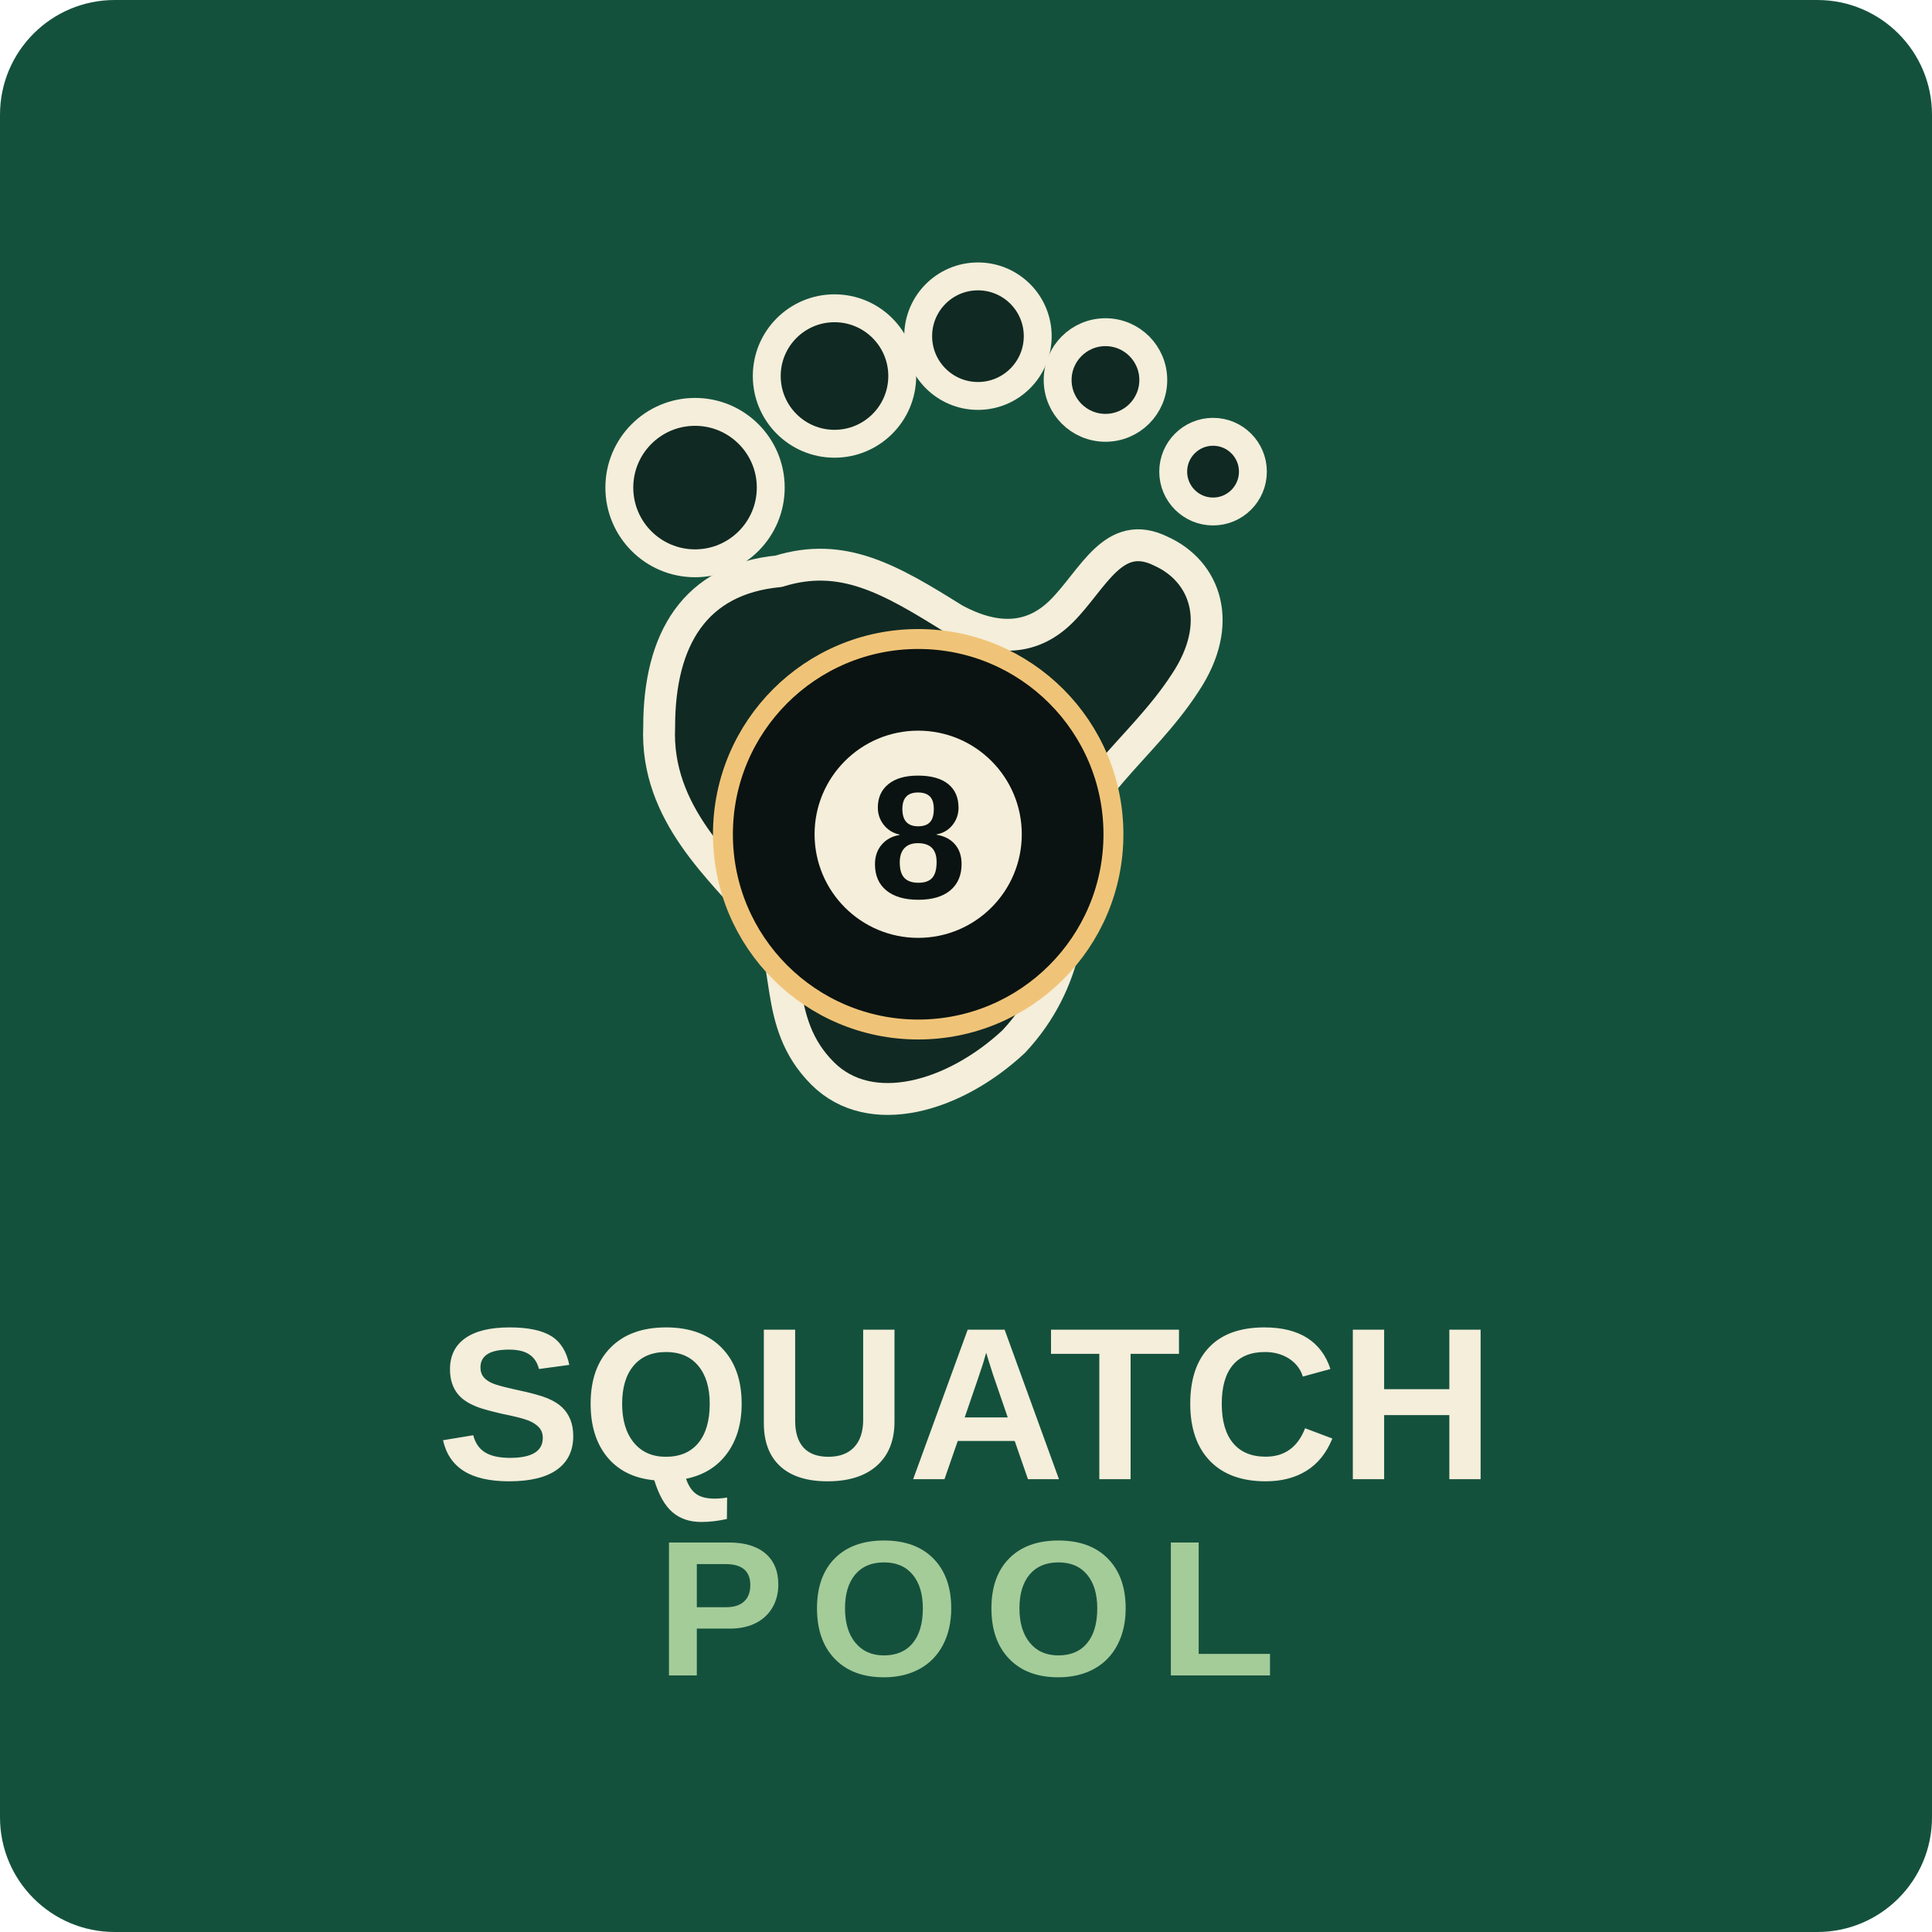
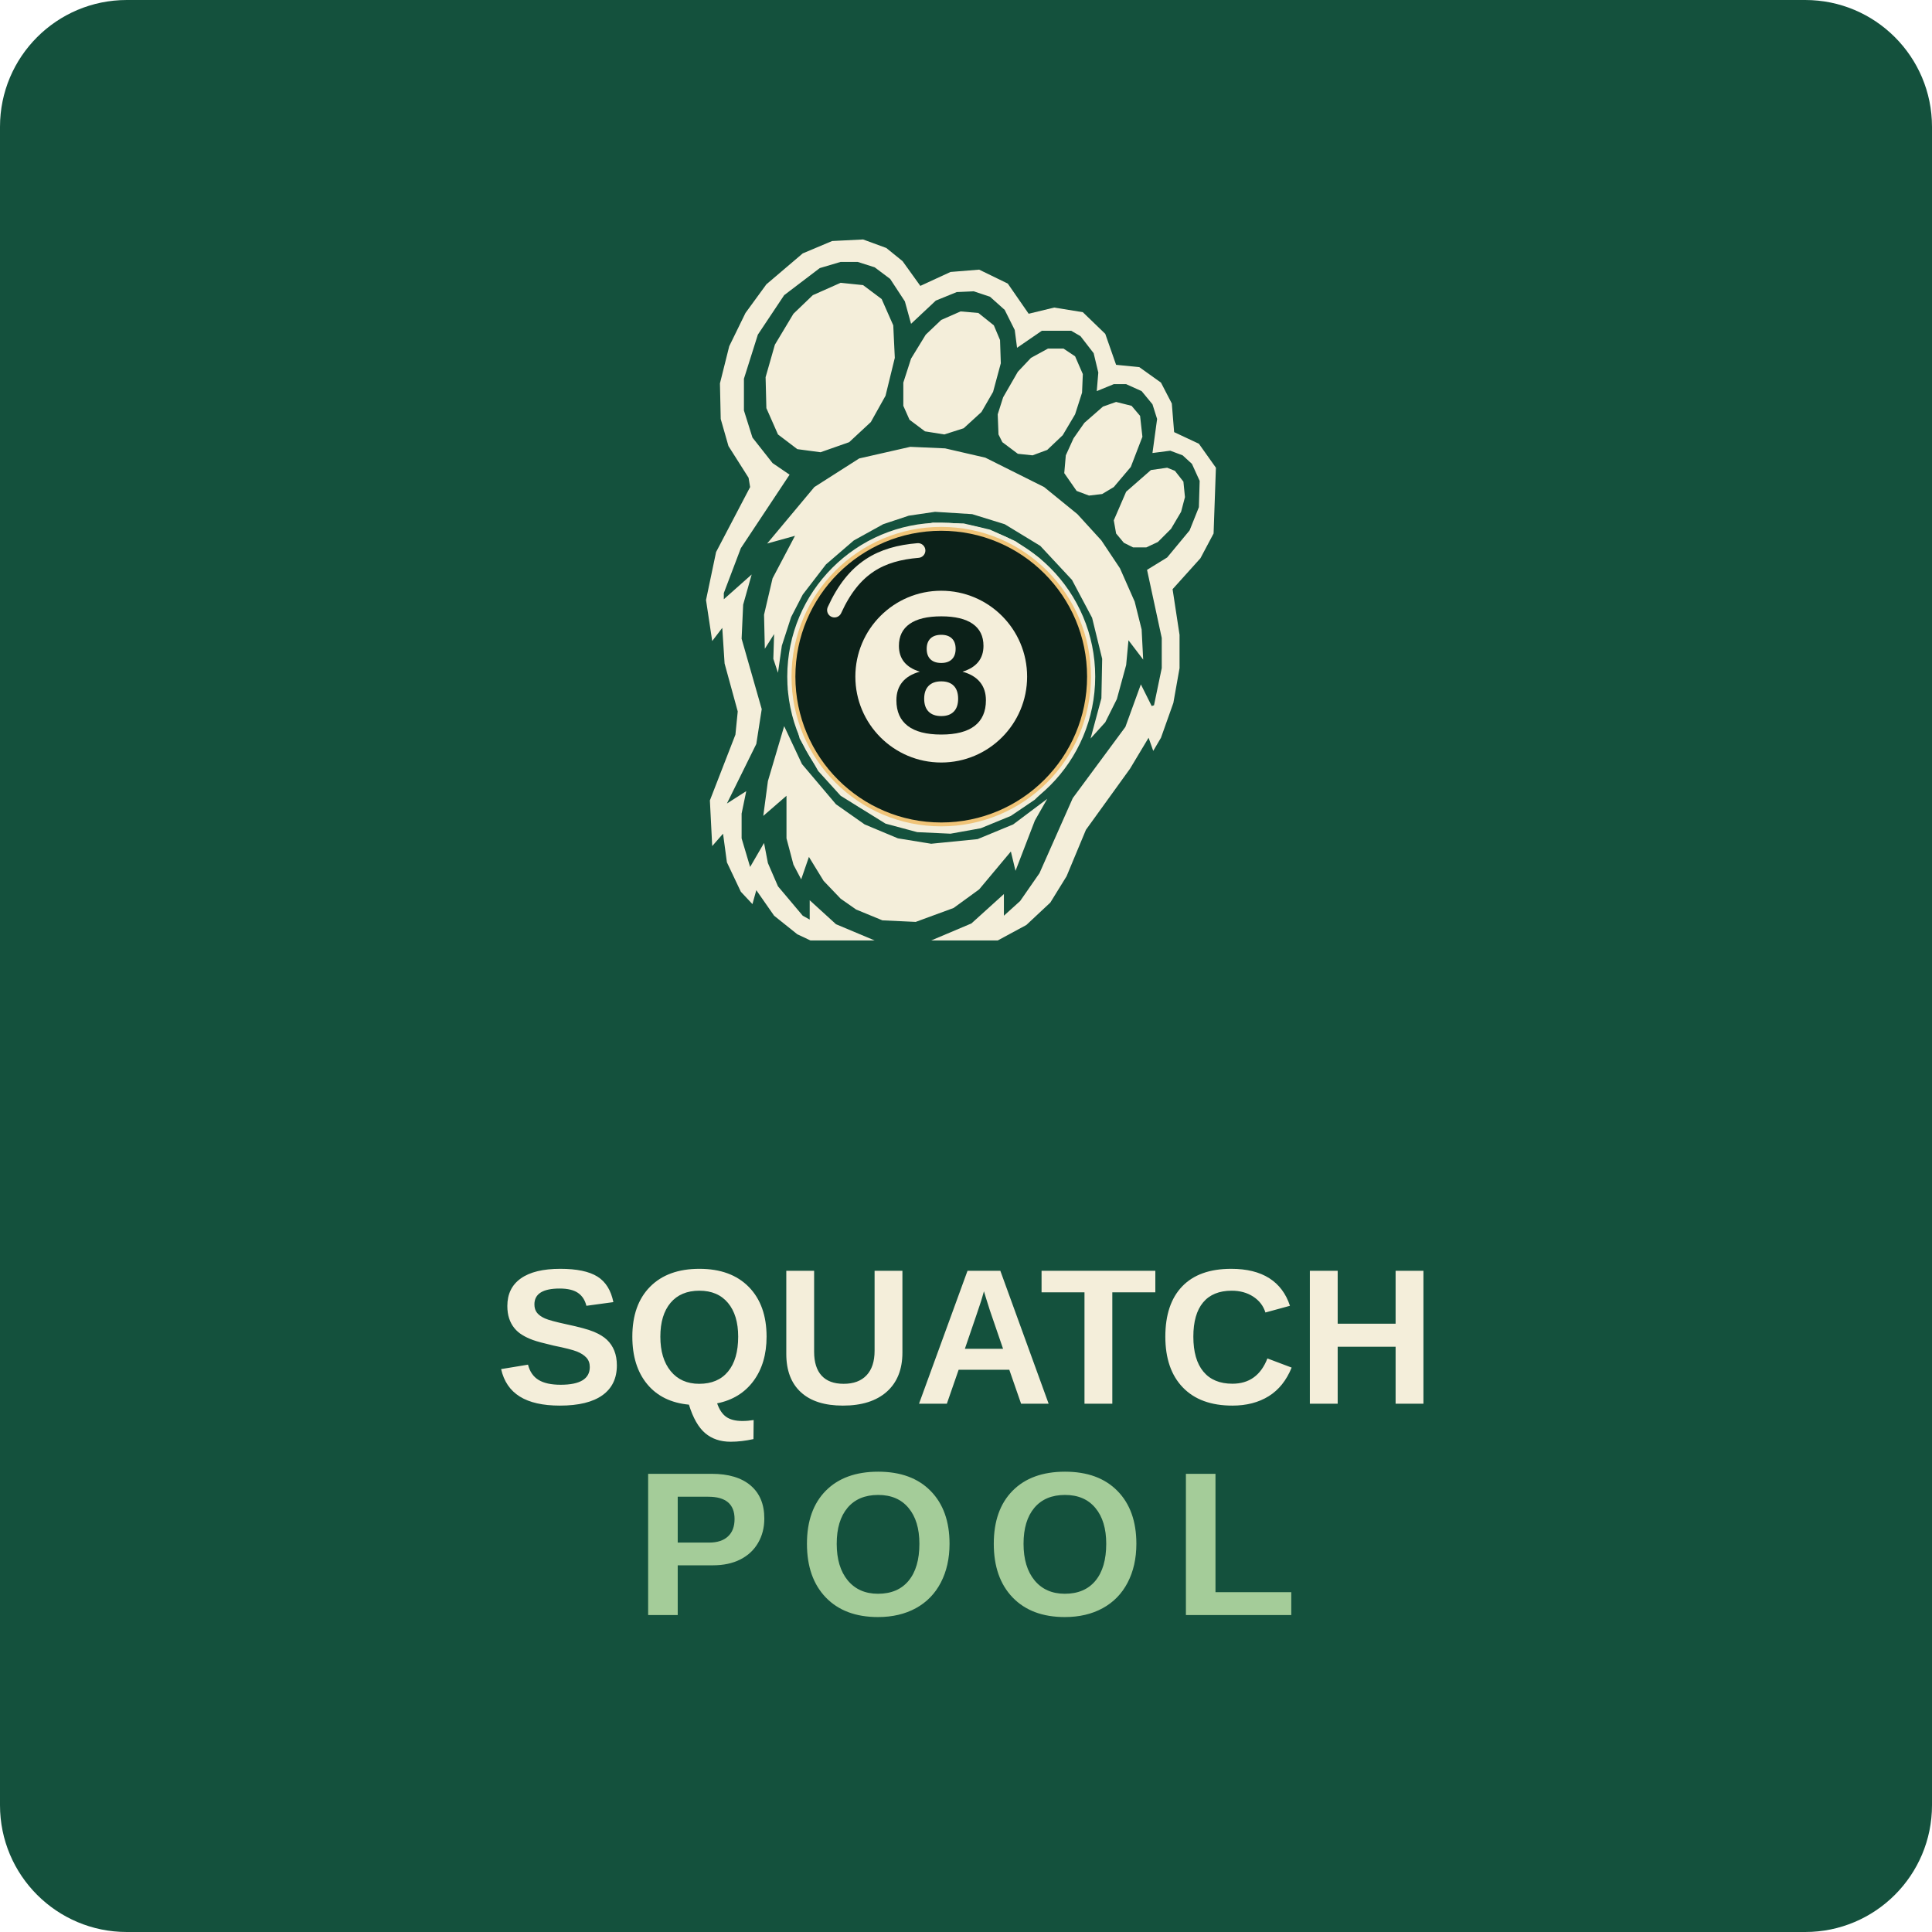
- <svg xmlns="http://www.w3.org/2000/svg" width="640" height="640" viewBox="0 0 640 640" role="img" aria-label="Squatch Pool brand artwork">
-   <defs />
-   <rect width="640" height="640" rx="38" fill="#14513D" />
-   <g transform="translate(155 48) scale(1.32)">
-     <path d="M78 107 C57 109 48 124 48 146 C47 168 64 182 74 194 C82 204 76 220 89 233 C101 245 122 239 137 225 C151 210 152 192 151 179 C151 163 169 152 180 135 C190 120 185 107 174 102 C162 96 157 109 149 117 C142 124 133 125 122 119 C106 109 94 102 78 107 Z" fill="#102923" stroke="#F4EEDA" stroke-width="8" stroke-linejoin="round" />
-     <circle cx="57" cy="86" r="19" fill="#102923" stroke="#F4EEDA" stroke-width="7" />
-     <circle cx="92" cy="58" r="17" fill="#102923" stroke="#F4EEDA" stroke-width="7" />
-     <circle cx="128" cy="48" r="15" fill="#102923" stroke="#F4EEDA" stroke-width="7" />
-     <circle cx="160" cy="59" r="12" fill="#102923" stroke="#F4EEDA" stroke-width="7" />
-     <circle cx="187" cy="82" r="10" fill="#102923" stroke="#F4EEDA" stroke-width="7" />
-     <circle cx="113" cy="173" r="49" fill="#0A1311" stroke="#F0C478" stroke-width="5" />
-     <circle cx="113" cy="173" r="26" fill="#F4EEDA" />
-     <text x="113" y="189" text-anchor="middle" font-family="Arial,Helvetica,sans-serif" font-size="44" font-weight="900" fill="#0A1311">8</text>
-   </g>
-   <text x="320" y="490" text-anchor="middle" font-family="Arial,Helvetica,sans-serif" font-weight="800" font-size="72" fill="#F4EEDA">SQUATCH</text>
-   <text x="320" y="555" text-anchor="middle" font-family="Arial,Helvetica,sans-serif" font-weight="600" font-size="64" letter-spacing="8" fill="#A4CC99">POOL</text>
+ <svg xmlns="http://www.w3.org/2000/svg" width="640" height="640" viewBox="0 0 640 640">
+   <defs>
+     <symbol id="foot" viewBox="0 0 1024 1024">
+       <g transform="translate(178.09 61.44) scale(.97208)">
+         <path d="M128,649 107,720 101,765 131,739 131,794 140,828 150,847 160,818 179,849 201,872 221,886 255,900 298,902 347,884 380,860 421,811 427,836 452,771 468,743 424,776 378,795 318,801 275,794 232,776 195,750 151,698Z M320,386 259,401 222,422 188,452 164,484 144,525 135,561 133,602 148,665 172,707 201,739 259,775 300,786 343,788 382,781 421,765 452,744 479,717 501,685 520,639 527,601 527,568 520,531 502,487 486,462 458,432 427,410 394,395 360,387Z M327,467 362,470 402,491 432,527 445,568 442,613 422,653 385,685 347,697 307,694 265,671 249,654 234,628 225,590 231,547 252,509 284,481Z M326,498 302,508 288,525 286,549 303,571 280,592 276,621 282,636 300,653 317,660 342,662 365,656 380,646 393,627 396,610 387,585 370,572 387,550 388,533 383,520 359,501Z M333,585 349,589 361,606 358,623 341,636 323,633 311,618 314,597Z M333,519 348,522 357,534 354,550 340,559 325,555 317,543 319,529Z M321,415 323,425 314,437 274,454 249,471 227,493 203,527 189,530 180,523 180,508 192,483 229,442 250,428 287,413 313,410Z M633,319 623,315 602,318 570,346 554,383 557,400 567,412 579,418 596,418 611,411 628,394 641,372 646,353 644,333Z M106,413 142,403 113,458 102,505 103,549 115,530 114,562 120,580 125,545 137,508 152,479 182,440 218,409 256,388 289,377 323,372 371,375 413,388 459,416 500,460 526,509 539,562 538,613 524,665 543,644 558,614 570,570 573,538 592,563 590,524 581,488 562,445 538,409 507,375 464,340 388,302 336,290 291,288 225,303 167,340Z M577,235 557,230 540,236 516,257 502,277 492,299 490,322 506,345 522,351 539,349 554,340 576,314 591,275 588,248Z M489,161 469,161 447,173 430,191 411,224 404,246 405,272 410,282 430,297 449,299 468,292 488,273 504,246 513,218 514,194 504,171Z M379,115 356,113 331,124 311,143 292,174 282,205 282,235 290,253 310,268 335,272 360,264 383,243 398,217 408,180 407,150 399,131Z M230,79 201,76 165,92 140,116 116,156 104,198 105,238 120,272 145,291 175,295 212,282 240,256 259,222 271,173 269,131 254,97Z M190,22 152,38 105,78 78,115 57,158 45,206 46,252 56,287 82,328 84,340 40,424 27,486 35,539 48,522 51,568 68,630 65,660 32,745 35,804 49,788 54,825 72,863 87,879 92,861 115,894 145,918 162,926 245,926 195,905 161,874 161,899 152,894 120,856 107,826 102,800 84,831 73,794 73,762 79,733 54,749 92,672 99,627 73,536 75,492 86,453 50,485 50,477 72,419 135,324 113,309 87,276 76,241 76,200 94,143 128,92 174,57 201,49 223,49 245,56 265,71 284,100 292,129 324,99 351,88 373,87 394,94 413,111 426,137 429,160 461,138 499,138 511,145 528,167 534,192 532,216 554,207 570,207 590,216 604,233 610,252 604,296 627,293 643,299 655,310 665,332 664,366 652,396 623,431 597,447 616,535 616,574 606,622 603,623 589,595 569,650 501,742 458,839 433,875 412,894 412,866 370,904 318,926 404,926 441,906 472,877 493,843 518,783 575,704 599,664 605,681 615,664 631,619 639,574 639,531 630,472 666,432 683,400 686,315 664,284 632,269 629,232 615,205 587,185 557,182 543,142 514,114 477,108 444,116 417,77 380,59 343,62 304,80 281,48 260,31 230,20Z" fill="#F4EEDA" fill-rule="evenodd" />
+         <circle cx="331" cy="585" r="195" fill="#0C2119" stroke="#F4EEDA" stroke-width="8" />
+         <circle cx="331" cy="585" r="191" fill="none" stroke="#F0C478" stroke-width="5" />
+         <path d="M193 499 C218 444 253 426 301 422" fill="none" stroke="#F4EEDA" stroke-width="19" stroke-linecap="round" />
+         <circle cx="331" cy="585" r="111" fill="#F4EEDA" />
+         <text x="331" y="657" text-anchor="middle" font-family="DejaVu Sans,Arial,Helvetica,sans-serif" font-size="202" font-weight="900" fill="#0C2119">8</text>
+       </g>
+     </symbol>
+   </defs>
+   <rect width="640" height="640" rx="42" fill="#14513D" />
+   <use href="#foot" x="180" y="28" width="270" height="330" />
+   <text x="320" y="465" text-anchor="middle" fill="#F4EEDA" font-size="64" font-family="Arial,sans-serif" font-weight="800">SQUATCH</text>
+   <text x="320" y="535" text-anchor="middle" fill="#A4CC99" font-size="68" font-family="Arial,sans-serif" font-weight="800" letter-spacing="9">POOL</text>
</svg>
